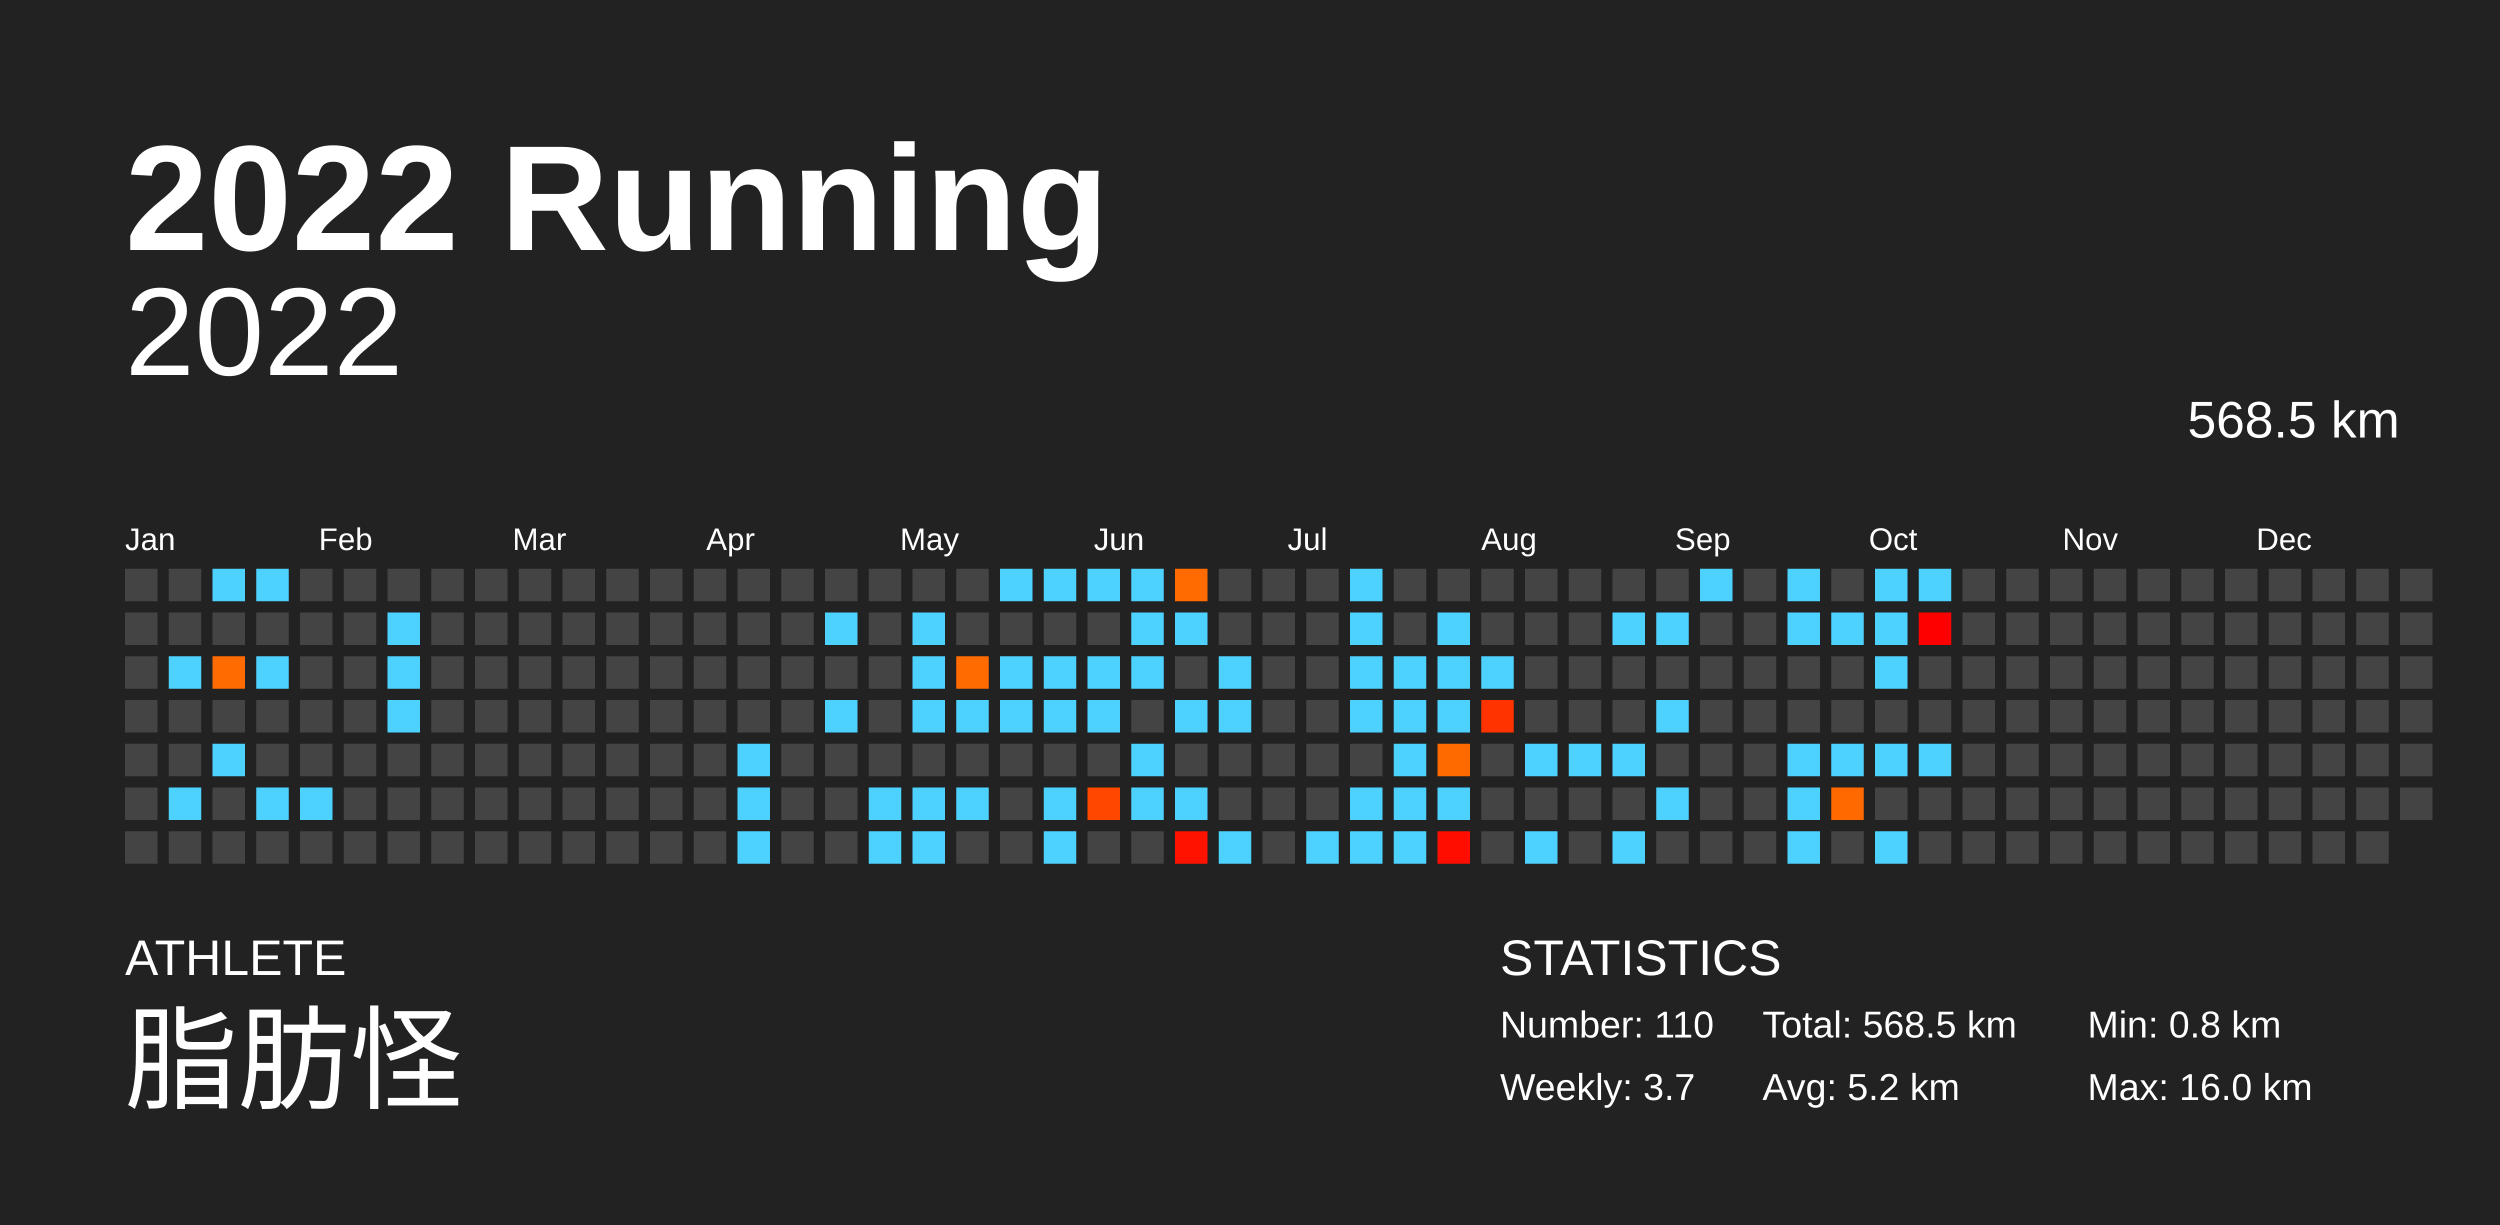
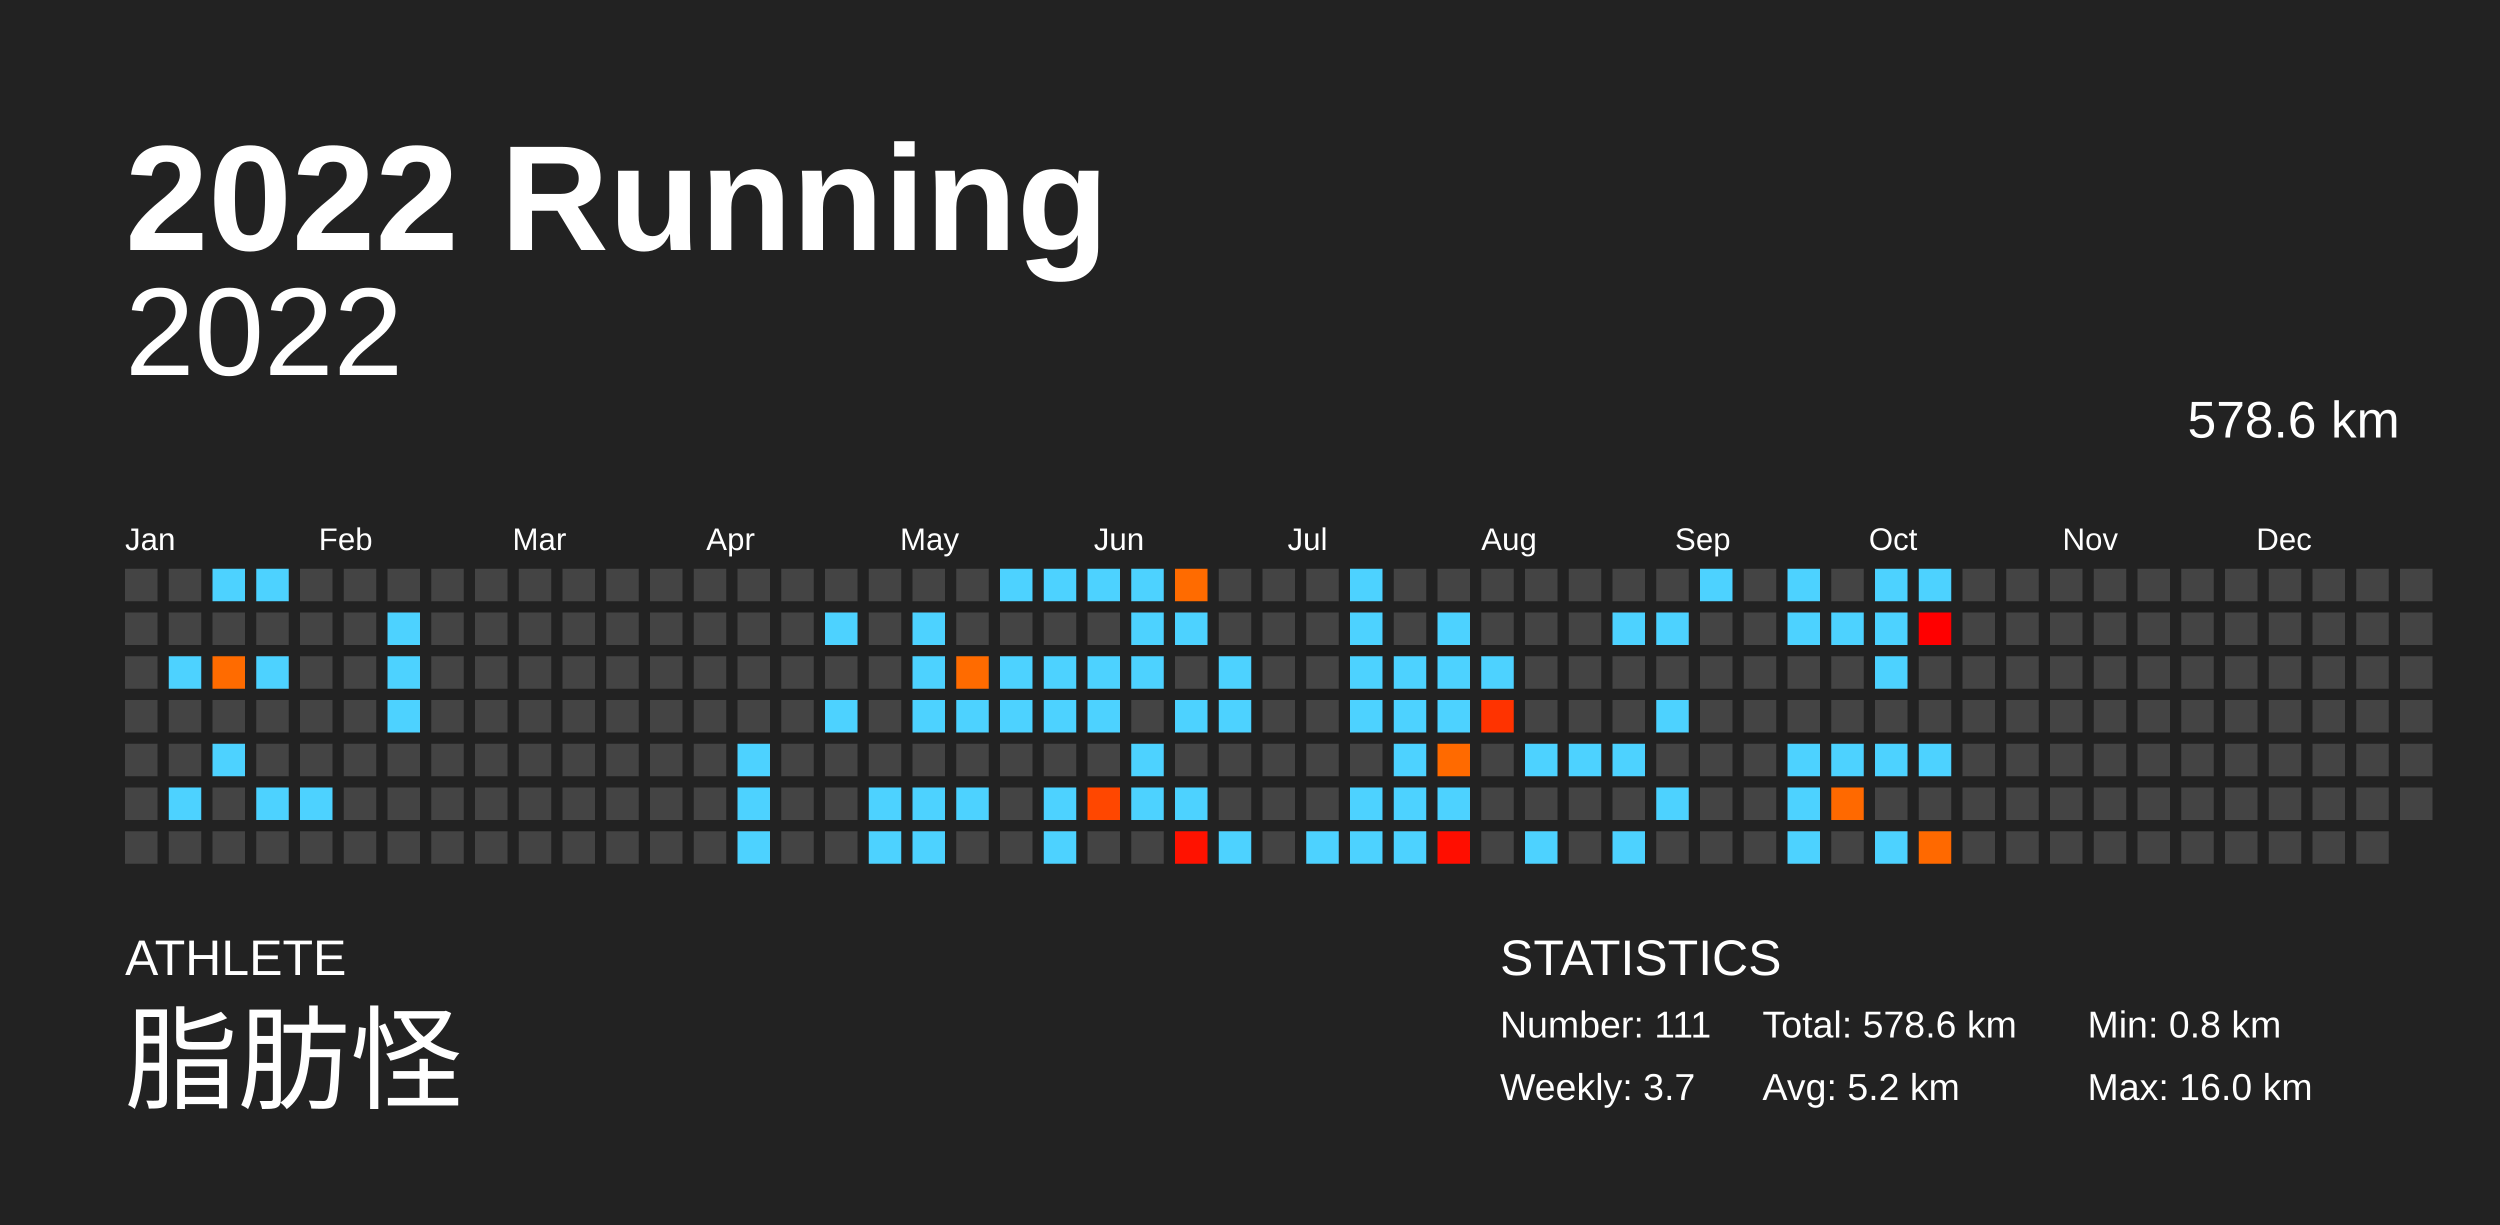
<svg xmlns="http://www.w3.org/2000/svg" baseProfile="full" height="98mm" version="1.1" viewBox="0,0,200,98" width="200mm">
  <defs />
  <rect fill="#222222" height="98" width="200" x="0" y="0" />
  <text fill="#FFFFFF" style="font-size:12px; font-family:Arial; font-weight:bold;" x="10" y="20">2022 Running</text>
  <text fill="#FFFFFF" style="font-size:4px; font-family:Arial" x="10" y="78">ATHLETE</text>
  <text fill="#FFFFFF" style="font-size:9px; font-family:Arial" x="10" y="88">脂肪怪</text>
  <text fill="#FFFFFF" style="font-size:4px; font-family:Arial" x="120" y="78">STATISTICS</text>
-   <text fill="#FFFFFF" style="font-size:3px; font-family:Arial" x="120" y="83">Number: 110</text>
+   <text fill="#FFFFFF" style="font-size:3px; font-family:Arial" x="120" y="83">Number: 111</text>
  <text fill="#FFFFFF" style="font-size:3px; font-family:Arial" x="120" y="88">Weekly: 3.7</text>
-   <text fill="#FFFFFF" style="font-size:3px; font-family:Arial" x="141" y="83">Total: 568.5 km</text>
+   <text fill="#FFFFFF" style="font-size:3px; font-family:Arial" x="141" y="83">Total: 578.6 km</text>
  <text fill="#FFFFFF" style="font-size:3px; font-family:Arial" x="141" y="88">Avg: 5.2 km</text>
  <text fill="#FFFFFF" style="font-size:3px; font-family:Arial" x="167" y="83">Min: 0.8 km</text>
  <text fill="#FFFFFF" style="font-size:3px; font-family:Arial" x="167" y="88">Max: 16.0 km</text>
  <text alignment-baseline="hanging" fill="#FFFFFF" style="font-size:10.0px; font-family:Arial;" x="10" y="30">2022</text>
-   <text alignment-baseline="hanging" fill="#FFFFFF" style="font-size:4.125px; font-family:Arial;" x="175" y="35">568.5 km</text>
+   <text alignment-baseline="hanging" fill="#FFFFFF" style="font-size:4.125px; font-family:Arial;" x="175" y="35">578.6 km</text>
  <text fill="#FFFFFF" style="font-size:2.5px; font-family:Arial" x="10.0" y="44">Jan</text>
  <text fill="#FFFFFF" style="font-size:2.5px; font-family:Arial" x="25.5" y="44">Feb</text>
  <text fill="#FFFFFF" style="font-size:2.5px; font-family:Arial" x="41.0" y="44">Mar</text>
  <text fill="#FFFFFF" style="font-size:2.5px; font-family:Arial" x="56.5" y="44">Apr</text>
  <text fill="#FFFFFF" style="font-size:2.5px; font-family:Arial" x="72.0" y="44">May</text>
  <text fill="#FFFFFF" style="font-size:2.5px; font-family:Arial" x="87.5" y="44">Jun</text>
  <text fill="#FFFFFF" style="font-size:2.5px; font-family:Arial" x="103.0" y="44">Jul</text>
  <text fill="#FFFFFF" style="font-size:2.5px; font-family:Arial" x="118.5" y="44">Aug</text>
  <text fill="#FFFFFF" style="font-size:2.5px; font-family:Arial" x="134.0" y="44">Sep</text>
  <text fill="#FFFFFF" style="font-size:2.5px; font-family:Arial" x="149.5" y="44">Oct</text>
  <text fill="#FFFFFF" style="font-size:2.5px; font-family:Arial" x="165.0" y="44">Nov</text>
  <text fill="#FFFFFF" style="font-size:2.5px; font-family:Arial" x="180.5" y="44">Dec</text>
  <rect fill="#444444" height="2.6" width="2.6" x="10.0" y="45.5" />
  <rect fill="#444444" height="2.6" width="2.6" x="10.0" y="49.0" />
  <rect fill="#444444" height="2.6" width="2.6" x="10.0" y="52.5" />
  <rect fill="#444444" height="2.6" width="2.6" x="10.0" y="56.0" />
  <rect fill="#444444" height="2.6" width="2.6" x="10.0" y="59.5" />
  <rect fill="#444444" height="2.6" width="2.6" x="10.0" y="63.0" />
  <rect fill="#444444" height="2.6" width="2.6" x="10.0" y="66.5" />
  <rect fill="#444444" height="2.6" width="2.6" x="13.5" y="45.5" />
  <rect fill="#444444" height="2.6" width="2.6" x="13.5" y="49.0" />
  <rect fill="#4dd2ff" height="2.6" width="2.6" x="13.5" y="52.5" />
  <rect fill="#444444" height="2.6" width="2.6" x="13.5" y="56.0" />
  <rect fill="#444444" height="2.6" width="2.6" x="13.5" y="59.5" />
  <rect fill="#4dd2ff" height="2.6" width="2.6" x="13.5" y="63.0" />
  <rect fill="#444444" height="2.6" width="2.6" x="13.5" y="66.5" />
  <rect fill="#4dd2ff" height="2.6" width="2.6" x="17.0" y="45.5" />
  <rect fill="#444444" height="2.6" width="2.6" x="17.0" y="49.0" />
  <rect fill="#ff6b00" height="2.6" width="2.6" x="17.0" y="52.5" />
  <rect fill="#444444" height="2.6" width="2.6" x="17.0" y="56.0" />
  <rect fill="#4dd2ff" height="2.6" width="2.6" x="17.0" y="59.5" />
  <rect fill="#444444" height="2.6" width="2.6" x="17.0" y="63.0" />
  <rect fill="#444444" height="2.6" width="2.6" x="17.0" y="66.5" />
  <rect fill="#4dd2ff" height="2.6" width="2.6" x="20.5" y="45.5" />
  <rect fill="#444444" height="2.6" width="2.6" x="20.5" y="49.0" />
  <rect fill="#4dd2ff" height="2.6" width="2.6" x="20.5" y="52.5" />
  <rect fill="#444444" height="2.6" width="2.6" x="20.5" y="56.0" />
  <rect fill="#444444" height="2.6" width="2.6" x="20.5" y="59.5" />
  <rect fill="#4dd2ff" height="2.6" width="2.6" x="20.5" y="63.0" />
  <rect fill="#444444" height="2.6" width="2.6" x="20.5" y="66.5" />
  <rect fill="#444444" height="2.6" width="2.6" x="24.0" y="45.5" />
  <rect fill="#444444" height="2.6" width="2.6" x="24.0" y="49.0" />
  <rect fill="#444444" height="2.6" width="2.6" x="24.0" y="52.5" />
  <rect fill="#444444" height="2.6" width="2.6" x="24.0" y="56.0" />
  <rect fill="#444444" height="2.6" width="2.6" x="24.0" y="59.5" />
  <rect fill="#4dd2ff" height="2.6" width="2.6" x="24.0" y="63.0" />
  <rect fill="#444444" height="2.6" width="2.6" x="24.0" y="66.5" />
  <rect fill="#444444" height="2.6" width="2.6" x="27.5" y="45.5" />
  <rect fill="#444444" height="2.6" width="2.6" x="27.5" y="49.0" />
  <rect fill="#444444" height="2.6" width="2.6" x="27.5" y="52.5" />
  <rect fill="#444444" height="2.6" width="2.6" x="27.5" y="56.0" />
  <rect fill="#444444" height="2.6" width="2.6" x="27.5" y="59.5" />
  <rect fill="#444444" height="2.6" width="2.6" x="27.5" y="63.0" />
  <rect fill="#444444" height="2.6" width="2.6" x="27.5" y="66.5" />
  <rect fill="#444444" height="2.6" width="2.6" x="31.0" y="45.5" />
  <rect fill="#4dd2ff" height="2.6" width="2.6" x="31.0" y="49.0" />
  <rect fill="#4dd2ff" height="2.6" width="2.6" x="31.0" y="52.5" />
  <rect fill="#4dd2ff" height="2.6" width="2.6" x="31.0" y="56.0" />
  <rect fill="#444444" height="2.6" width="2.6" x="31.0" y="59.5" />
  <rect fill="#444444" height="2.6" width="2.6" x="31.0" y="63.0" />
  <rect fill="#444444" height="2.6" width="2.6" x="31.0" y="66.5" />
  <rect fill="#444444" height="2.6" width="2.6" x="34.5" y="45.5" />
  <rect fill="#444444" height="2.6" width="2.6" x="34.5" y="49.0" />
  <rect fill="#444444" height="2.6" width="2.6" x="34.5" y="52.5" />
  <rect fill="#444444" height="2.6" width="2.6" x="34.5" y="56.0" />
  <rect fill="#444444" height="2.6" width="2.6" x="34.5" y="59.5" />
  <rect fill="#444444" height="2.6" width="2.6" x="34.5" y="63.0" />
  <rect fill="#444444" height="2.6" width="2.6" x="34.5" y="66.5" />
  <rect fill="#444444" height="2.6" width="2.6" x="38.0" y="45.5" />
  <rect fill="#444444" height="2.6" width="2.6" x="38.0" y="49.0" />
  <rect fill="#444444" height="2.6" width="2.6" x="38.0" y="52.5" />
  <rect fill="#444444" height="2.6" width="2.6" x="38.0" y="56.0" />
  <rect fill="#444444" height="2.6" width="2.6" x="38.0" y="59.5" />
  <rect fill="#444444" height="2.6" width="2.6" x="38.0" y="63.0" />
  <rect fill="#444444" height="2.6" width="2.6" x="38.0" y="66.5" />
  <rect fill="#444444" height="2.6" width="2.6" x="41.5" y="45.5" />
  <rect fill="#444444" height="2.6" width="2.6" x="41.5" y="49.0" />
  <rect fill="#444444" height="2.6" width="2.6" x="41.5" y="52.5" />
  <rect fill="#444444" height="2.6" width="2.6" x="41.5" y="56.0" />
  <rect fill="#444444" height="2.6" width="2.6" x="41.5" y="59.5" />
  <rect fill="#444444" height="2.6" width="2.6" x="41.5" y="63.0" />
  <rect fill="#444444" height="2.6" width="2.6" x="41.5" y="66.5" />
  <rect fill="#444444" height="2.6" width="2.6" x="45.0" y="45.5" />
  <rect fill="#444444" height="2.6" width="2.6" x="45.0" y="49.0" />
  <rect fill="#444444" height="2.6" width="2.6" x="45.0" y="52.5" />
  <rect fill="#444444" height="2.6" width="2.6" x="45.0" y="56.0" />
  <rect fill="#444444" height="2.6" width="2.6" x="45.0" y="59.5" />
  <rect fill="#444444" height="2.6" width="2.6" x="45.0" y="63.0" />
  <rect fill="#444444" height="2.6" width="2.6" x="45.0" y="66.5" />
  <rect fill="#444444" height="2.6" width="2.6" x="48.5" y="45.5" />
  <rect fill="#444444" height="2.6" width="2.6" x="48.5" y="49.0" />
  <rect fill="#444444" height="2.6" width="2.6" x="48.5" y="52.5" />
  <rect fill="#444444" height="2.6" width="2.6" x="48.5" y="56.0" />
  <rect fill="#444444" height="2.6" width="2.6" x="48.5" y="59.5" />
  <rect fill="#444444" height="2.6" width="2.6" x="48.5" y="63.0" />
  <rect fill="#444444" height="2.6" width="2.6" x="48.5" y="66.5" />
  <rect fill="#444444" height="2.6" width="2.6" x="52.0" y="45.5" />
  <rect fill="#444444" height="2.6" width="2.6" x="52.0" y="49.0" />
  <rect fill="#444444" height="2.6" width="2.6" x="52.0" y="52.5" />
  <rect fill="#444444" height="2.6" width="2.6" x="52.0" y="56.0" />
  <rect fill="#444444" height="2.6" width="2.6" x="52.0" y="59.5" />
  <rect fill="#444444" height="2.6" width="2.6" x="52.0" y="63.0" />
  <rect fill="#444444" height="2.6" width="2.6" x="52.0" y="66.5" />
  <rect fill="#444444" height="2.6" width="2.6" x="55.5" y="45.5" />
  <rect fill="#444444" height="2.6" width="2.6" x="55.5" y="49.0" />
  <rect fill="#444444" height="2.6" width="2.6" x="55.5" y="52.5" />
  <rect fill="#444444" height="2.6" width="2.6" x="55.5" y="56.0" />
  <rect fill="#444444" height="2.6" width="2.6" x="55.5" y="59.5" />
  <rect fill="#444444" height="2.6" width="2.6" x="55.5" y="63.0" />
  <rect fill="#444444" height="2.6" width="2.6" x="55.5" y="66.5" />
  <rect fill="#444444" height="2.6" width="2.6" x="59.0" y="45.5" />
  <rect fill="#444444" height="2.6" width="2.6" x="59.0" y="49.0" />
  <rect fill="#444444" height="2.6" width="2.6" x="59.0" y="52.5" />
  <rect fill="#444444" height="2.6" width="2.6" x="59.0" y="56.0" />
  <rect fill="#4dd2ff" height="2.6" width="2.6" x="59.0" y="59.5" />
  <rect fill="#4dd2ff" height="2.6" width="2.6" x="59.0" y="63.0" />
  <rect fill="#4dd2ff" height="2.6" width="2.6" x="59.0" y="66.5" />
  <rect fill="#444444" height="2.6" width="2.6" x="62.5" y="45.5" />
  <rect fill="#444444" height="2.6" width="2.6" x="62.5" y="49.0" />
  <rect fill="#444444" height="2.6" width="2.6" x="62.5" y="52.5" />
  <rect fill="#444444" height="2.6" width="2.6" x="62.5" y="56.0" />
  <rect fill="#444444" height="2.6" width="2.6" x="62.5" y="59.5" />
  <rect fill="#444444" height="2.6" width="2.6" x="62.5" y="63.0" />
  <rect fill="#444444" height="2.6" width="2.6" x="62.5" y="66.5" />
  <rect fill="#444444" height="2.6" width="2.6" x="66.0" y="45.5" />
  <rect fill="#4dd2ff" height="2.6" width="2.6" x="66.0" y="49.0" />
  <rect fill="#444444" height="2.6" width="2.6" x="66.0" y="52.5" />
  <rect fill="#4dd2ff" height="2.6" width="2.6" x="66.0" y="56.0" />
  <rect fill="#444444" height="2.6" width="2.6" x="66.0" y="59.5" />
  <rect fill="#444444" height="2.6" width="2.6" x="66.0" y="63.0" />
  <rect fill="#444444" height="2.6" width="2.6" x="66.0" y="66.5" />
  <rect fill="#444444" height="2.6" width="2.6" x="69.5" y="45.5" />
  <rect fill="#444444" height="2.6" width="2.6" x="69.5" y="49.0" />
  <rect fill="#444444" height="2.6" width="2.6" x="69.5" y="52.5" />
  <rect fill="#444444" height="2.6" width="2.6" x="69.5" y="56.0" />
  <rect fill="#444444" height="2.6" width="2.6" x="69.5" y="59.5" />
  <rect fill="#4dd2ff" height="2.6" width="2.6" x="69.5" y="63.0" />
  <rect fill="#4dd2ff" height="2.6" width="2.6" x="69.5" y="66.5" />
  <rect fill="#444444" height="2.6" width="2.6" x="73.0" y="45.5" />
  <rect fill="#4dd2ff" height="2.6" width="2.6" x="73.0" y="49.0" />
  <rect fill="#4dd2ff" height="2.6" width="2.6" x="73.0" y="52.5" />
  <rect fill="#4dd2ff" height="2.6" width="2.6" x="73.0" y="56.0" />
  <rect fill="#444444" height="2.6" width="2.6" x="73.0" y="59.5" />
  <rect fill="#4dd2ff" height="2.6" width="2.6" x="73.0" y="63.0" />
  <rect fill="#4dd2ff" height="2.6" width="2.6" x="73.0" y="66.5" />
  <rect fill="#444444" height="2.6" width="2.6" x="76.5" y="45.5" />
  <rect fill="#444444" height="2.6" width="2.6" x="76.5" y="49.0" />
  <rect fill="#ff6b00" height="2.6" width="2.6" x="76.5" y="52.5" />
  <rect fill="#4dd2ff" height="2.6" width="2.6" x="76.5" y="56.0" />
  <rect fill="#444444" height="2.6" width="2.6" x="76.5" y="59.5" />
  <rect fill="#4dd2ff" height="2.6" width="2.6" x="76.5" y="63.0" />
  <rect fill="#444444" height="2.6" width="2.6" x="76.5" y="66.5" />
  <rect fill="#4dd2ff" height="2.6" width="2.6" x="80.0" y="45.5" />
  <rect fill="#444444" height="2.6" width="2.6" x="80.0" y="49.0" />
  <rect fill="#4dd2ff" height="2.6" width="2.6" x="80.0" y="52.5" />
  <rect fill="#4dd2ff" height="2.6" width="2.6" x="80.0" y="56.0" />
  <rect fill="#444444" height="2.6" width="2.6" x="80.0" y="59.5" />
  <rect fill="#444444" height="2.6" width="2.6" x="80.0" y="63.0" />
  <rect fill="#444444" height="2.6" width="2.6" x="80.0" y="66.5" />
  <rect fill="#4dd2ff" height="2.6" width="2.6" x="83.5" y="45.5" />
  <rect fill="#444444" height="2.6" width="2.6" x="83.5" y="49.0" />
  <rect fill="#4dd2ff" height="2.6" width="2.6" x="83.5" y="52.5" />
  <rect fill="#4dd2ff" height="2.6" width="2.6" x="83.5" y="56.0" />
  <rect fill="#444444" height="2.6" width="2.6" x="83.5" y="59.5" />
  <rect fill="#4dd2ff" height="2.6" width="2.6" x="83.5" y="63.0" />
  <rect fill="#4dd2ff" height="2.6" width="2.6" x="83.5" y="66.5" />
  <rect fill="#4dd2ff" height="2.6" width="2.6" x="87.0" y="45.5" />
  <rect fill="#444444" height="2.6" width="2.6" x="87.0" y="49.0" />
  <rect fill="#4dd2ff" height="2.6" width="2.6" x="87.0" y="52.5" />
  <rect fill="#4dd2ff" height="2.6" width="2.6" x="87.0" y="56.0" />
  <rect fill="#444444" height="2.6" width="2.6" x="87.0" y="59.5" />
  <rect fill="#ff4700" height="2.6" width="2.6" x="87.0" y="63.0" />
  <rect fill="#444444" height="2.6" width="2.6" x="87.0" y="66.5" />
  <rect fill="#4dd2ff" height="2.6" width="2.6" x="90.5" y="45.5" />
  <rect fill="#4dd2ff" height="2.6" width="2.6" x="90.5" y="49.0" />
  <rect fill="#4dd2ff" height="2.6" width="2.6" x="90.5" y="52.5" />
  <rect fill="#444444" height="2.6" width="2.6" x="90.5" y="56.0" />
  <rect fill="#4dd2ff" height="2.6" width="2.6" x="90.5" y="59.5" />
  <rect fill="#4dd2ff" height="2.6" width="2.6" x="90.5" y="63.0" />
  <rect fill="#444444" height="2.6" width="2.6" x="90.5" y="66.5" />
  <rect fill="#ff6b00" height="2.6" width="2.6" x="94.0" y="45.5" />
  <rect fill="#4dd2ff" height="2.6" width="2.6" x="94.0" y="49.0" />
  <rect fill="#444444" height="2.6" width="2.6" x="94.0" y="52.5" />
  <rect fill="#4dd2ff" height="2.6" width="2.6" x="94.0" y="56.0" />
  <rect fill="#444444" height="2.6" width="2.6" x="94.0" y="59.5" />
  <rect fill="#4dd2ff" height="2.6" width="2.6" x="94.0" y="63.0" />
  <rect fill="#ff1200" height="2.6" width="2.6" x="94.0" y="66.5" />
  <rect fill="#444444" height="2.6" width="2.6" x="97.5" y="45.5" />
  <rect fill="#444444" height="2.6" width="2.6" x="97.5" y="49.0" />
  <rect fill="#4dd2ff" height="2.6" width="2.6" x="97.5" y="52.5" />
  <rect fill="#4dd2ff" height="2.6" width="2.6" x="97.5" y="56.0" />
  <rect fill="#444444" height="2.6" width="2.6" x="97.5" y="59.5" />
  <rect fill="#444444" height="2.6" width="2.6" x="97.5" y="63.0" />
  <rect fill="#4dd2ff" height="2.6" width="2.6" x="97.5" y="66.5" />
  <rect fill="#444444" height="2.6" width="2.6" x="101.0" y="45.5" />
  <rect fill="#444444" height="2.6" width="2.6" x="101.0" y="49.0" />
  <rect fill="#444444" height="2.6" width="2.6" x="101.0" y="52.5" />
  <rect fill="#444444" height="2.6" width="2.6" x="101.0" y="56.0" />
  <rect fill="#444444" height="2.6" width="2.6" x="101.0" y="59.5" />
  <rect fill="#444444" height="2.6" width="2.6" x="101.0" y="63.0" />
  <rect fill="#444444" height="2.6" width="2.6" x="101.0" y="66.5" />
  <rect fill="#444444" height="2.6" width="2.6" x="104.5" y="45.5" />
  <rect fill="#444444" height="2.6" width="2.6" x="104.5" y="49.0" />
  <rect fill="#444444" height="2.6" width="2.6" x="104.5" y="52.5" />
  <rect fill="#444444" height="2.6" width="2.6" x="104.5" y="56.0" />
  <rect fill="#444444" height="2.6" width="2.6" x="104.5" y="59.5" />
  <rect fill="#444444" height="2.6" width="2.6" x="104.5" y="63.0" />
  <rect fill="#4dd2ff" height="2.6" width="2.6" x="104.5" y="66.5" />
  <rect fill="#4dd2ff" height="2.6" width="2.6" x="108.0" y="45.5" />
  <rect fill="#4dd2ff" height="2.6" width="2.6" x="108.0" y="49.0" />
  <rect fill="#4dd2ff" height="2.6" width="2.6" x="108.0" y="52.5" />
  <rect fill="#4dd2ff" height="2.6" width="2.6" x="108.0" y="56.0" />
  <rect fill="#444444" height="2.6" width="2.6" x="108.0" y="59.5" />
  <rect fill="#4dd2ff" height="2.6" width="2.6" x="108.0" y="63.0" />
  <rect fill="#4dd2ff" height="2.6" width="2.6" x="108.0" y="66.5" />
  <rect fill="#444444" height="2.6" width="2.6" x="111.5" y="45.5" />
  <rect fill="#444444" height="2.6" width="2.6" x="111.5" y="49.0" />
  <rect fill="#4dd2ff" height="2.6" width="2.6" x="111.5" y="52.5" />
  <rect fill="#4dd2ff" height="2.6" width="2.6" x="111.5" y="56.0" />
  <rect fill="#4dd2ff" height="2.6" width="2.6" x="111.5" y="59.5" />
  <rect fill="#4dd2ff" height="2.6" width="2.6" x="111.5" y="63.0" />
  <rect fill="#4dd2ff" height="2.6" width="2.6" x="111.5" y="66.5" />
  <rect fill="#444444" height="2.6" width="2.6" x="115.0" y="45.5" />
  <rect fill="#4dd2ff" height="2.6" width="2.6" x="115.0" y="49.0" />
  <rect fill="#4dd2ff" height="2.6" width="2.6" x="115.0" y="52.5" />
  <rect fill="#4dd2ff" height="2.6" width="2.6" x="115.0" y="56.0" />
  <rect fill="#ff6a00" height="2.6" width="2.6" x="115.0" y="59.5" />
  <rect fill="#4dd2ff" height="2.6" width="2.6" x="115.0" y="63.0" />
  <rect fill="#ff0e00" height="2.6" width="2.6" x="115.0" y="66.5" />
  <rect fill="#444444" height="2.6" width="2.6" x="118.5" y="45.5" />
  <rect fill="#444444" height="2.6" width="2.6" x="118.5" y="49.0" />
  <rect fill="#4dd2ff" height="2.6" width="2.6" x="118.5" y="52.5" />
  <rect fill="#ff3300" height="2.6" width="2.6" x="118.5" y="56.0" />
  <rect fill="#444444" height="2.6" width="2.6" x="118.5" y="59.5" />
  <rect fill="#444444" height="2.6" width="2.6" x="118.5" y="63.0" />
  <rect fill="#444444" height="2.6" width="2.6" x="118.5" y="66.5" />
  <rect fill="#444444" height="2.6" width="2.6" x="122.0" y="45.5" />
  <rect fill="#444444" height="2.6" width="2.6" x="122.0" y="49.0" />
  <rect fill="#444444" height="2.6" width="2.6" x="122.0" y="52.5" />
  <rect fill="#444444" height="2.6" width="2.6" x="122.0" y="56.0" />
  <rect fill="#4dd2ff" height="2.6" width="2.6" x="122.0" y="59.5" />
  <rect fill="#444444" height="2.6" width="2.6" x="122.0" y="63.0" />
  <rect fill="#4dd2ff" height="2.6" width="2.6" x="122.0" y="66.5" />
  <rect fill="#444444" height="2.6" width="2.6" x="125.5" y="45.5" />
  <rect fill="#444444" height="2.6" width="2.6" x="125.5" y="49.0" />
  <rect fill="#444444" height="2.6" width="2.6" x="125.5" y="52.5" />
  <rect fill="#444444" height="2.6" width="2.6" x="125.5" y="56.0" />
  <rect fill="#4dd2ff" height="2.6" width="2.6" x="125.5" y="59.5" />
  <rect fill="#444444" height="2.6" width="2.6" x="125.5" y="63.0" />
  <rect fill="#444444" height="2.6" width="2.6" x="125.5" y="66.5" />
  <rect fill="#444444" height="2.6" width="2.6" x="129.0" y="45.5" />
  <rect fill="#4dd2ff" height="2.6" width="2.6" x="129.0" y="49.0" />
  <rect fill="#444444" height="2.6" width="2.6" x="129.0" y="52.5" />
  <rect fill="#444444" height="2.6" width="2.6" x="129.0" y="56.0" />
  <rect fill="#4dd2ff" height="2.6" width="2.6" x="129.0" y="59.5" />
  <rect fill="#444444" height="2.6" width="2.6" x="129.0" y="63.0" />
  <rect fill="#4dd2ff" height="2.6" width="2.6" x="129.0" y="66.5" />
  <rect fill="#444444" height="2.6" width="2.6" x="132.5" y="45.5" />
  <rect fill="#4dd2ff" height="2.6" width="2.6" x="132.5" y="49.0" />
  <rect fill="#444444" height="2.6" width="2.6" x="132.5" y="52.5" />
  <rect fill="#4dd2ff" height="2.6" width="2.6" x="132.5" y="56.0" />
  <rect fill="#444444" height="2.6" width="2.6" x="132.5" y="59.5" />
  <rect fill="#4dd2ff" height="2.6" width="2.6" x="132.5" y="63.0" />
  <rect fill="#444444" height="2.6" width="2.6" x="132.5" y="66.5" />
  <rect fill="#4dd2ff" height="2.6" width="2.6" x="136.0" y="45.5" />
  <rect fill="#444444" height="2.6" width="2.6" x="136.0" y="49.0" />
  <rect fill="#444444" height="2.6" width="2.6" x="136.0" y="52.5" />
  <rect fill="#444444" height="2.6" width="2.6" x="136.0" y="56.0" />
  <rect fill="#444444" height="2.6" width="2.6" x="136.0" y="59.5" />
  <rect fill="#444444" height="2.6" width="2.6" x="136.0" y="63.0" />
  <rect fill="#444444" height="2.6" width="2.6" x="136.0" y="66.5" />
  <rect fill="#444444" height="2.6" width="2.6" x="139.5" y="45.5" />
  <rect fill="#444444" height="2.6" width="2.6" x="139.5" y="49.0" />
  <rect fill="#444444" height="2.6" width="2.6" x="139.5" y="52.5" />
  <rect fill="#444444" height="2.6" width="2.6" x="139.5" y="56.0" />
  <rect fill="#444444" height="2.6" width="2.6" x="139.5" y="59.5" />
  <rect fill="#444444" height="2.6" width="2.6" x="139.5" y="63.0" />
  <rect fill="#444444" height="2.6" width="2.6" x="139.5" y="66.5" />
  <rect fill="#4dd2ff" height="2.6" width="2.6" x="143.0" y="45.5" />
  <rect fill="#4dd2ff" height="2.6" width="2.6" x="143.0" y="49.0" />
  <rect fill="#444444" height="2.6" width="2.6" x="143.0" y="52.5" />
  <rect fill="#444444" height="2.6" width="2.6" x="143.0" y="56.0" />
  <rect fill="#4dd2ff" height="2.6" width="2.6" x="143.0" y="59.5" />
  <rect fill="#4dd2ff" height="2.6" width="2.6" x="143.0" y="63.0" />
  <rect fill="#4dd2ff" height="2.6" width="2.6" x="143.0" y="66.5" />
  <rect fill="#444444" height="2.6" width="2.6" x="146.5" y="45.5" />
  <rect fill="#4dd2ff" height="2.6" width="2.6" x="146.5" y="49.0" />
  <rect fill="#444444" height="2.6" width="2.6" x="146.5" y="52.5" />
  <rect fill="#444444" height="2.6" width="2.6" x="146.5" y="56.0" />
  <rect fill="#4dd2ff" height="2.6" width="2.6" x="146.5" y="59.5" />
  <rect fill="#ff6900" height="2.6" width="2.6" x="146.5" y="63.0" />
  <rect fill="#444444" height="2.6" width="2.6" x="146.5" y="66.5" />
  <rect fill="#4dd2ff" height="2.6" width="2.6" x="150.0" y="45.5" />
  <rect fill="#4dd2ff" height="2.6" width="2.6" x="150.0" y="49.0" />
  <rect fill="#4dd2ff" height="2.6" width="2.6" x="150.0" y="52.5" />
  <rect fill="#444444" height="2.6" width="2.6" x="150.0" y="56.0" />
  <rect fill="#4dd2ff" height="2.6" width="2.6" x="150.0" y="59.5" />
  <rect fill="#444444" height="2.6" width="2.6" x="150.0" y="63.0" />
  <rect fill="#4dd2ff" height="2.6" width="2.6" x="150.0" y="66.5" />
  <rect fill="#4dd2ff" height="2.6" width="2.6" x="153.5" y="45.5" />
  <rect fill="#ff0000" height="2.6" width="2.6" x="153.5" y="49.0" />
  <rect fill="#444444" height="2.6" width="2.6" x="153.5" y="52.5" />
  <rect fill="#444444" height="2.6" width="2.6" x="153.5" y="56.0" />
  <rect fill="#4dd2ff" height="2.6" width="2.6" x="153.5" y="59.5" />
  <rect fill="#444444" height="2.6" width="2.6" x="153.5" y="63.0" />
-   <rect fill="#444444" height="2.6" width="2.6" x="153.5" y="66.5" />
+   <rect fill="#ff6900" height="2.6" width="2.6" x="153.5" y="66.5" />
  <rect fill="#444444" height="2.6" width="2.6" x="157.0" y="45.5" />
  <rect fill="#444444" height="2.6" width="2.6" x="157.0" y="49.0" />
  <rect fill="#444444" height="2.6" width="2.6" x="157.0" y="52.5" />
  <rect fill="#444444" height="2.6" width="2.6" x="157.0" y="56.0" />
  <rect fill="#444444" height="2.6" width="2.6" x="157.0" y="59.5" />
  <rect fill="#444444" height="2.6" width="2.6" x="157.0" y="63.0" />
  <rect fill="#444444" height="2.6" width="2.6" x="157.0" y="66.5" />
  <rect fill="#444444" height="2.6" width="2.6" x="160.5" y="45.5" />
  <rect fill="#444444" height="2.6" width="2.6" x="160.5" y="49.0" />
  <rect fill="#444444" height="2.6" width="2.6" x="160.5" y="52.5" />
  <rect fill="#444444" height="2.6" width="2.6" x="160.5" y="56.0" />
  <rect fill="#444444" height="2.6" width="2.6" x="160.5" y="59.5" />
  <rect fill="#444444" height="2.6" width="2.6" x="160.5" y="63.0" />
  <rect fill="#444444" height="2.6" width="2.6" x="160.5" y="66.5" />
  <rect fill="#444444" height="2.6" width="2.6" x="164.0" y="45.5" />
  <rect fill="#444444" height="2.6" width="2.6" x="164.0" y="49.0" />
  <rect fill="#444444" height="2.6" width="2.6" x="164.0" y="52.5" />
  <rect fill="#444444" height="2.6" width="2.6" x="164.0" y="56.0" />
  <rect fill="#444444" height="2.6" width="2.6" x="164.0" y="59.5" />
  <rect fill="#444444" height="2.6" width="2.6" x="164.0" y="63.0" />
  <rect fill="#444444" height="2.6" width="2.6" x="164.0" y="66.5" />
  <rect fill="#444444" height="2.6" width="2.6" x="167.5" y="45.5" />
  <rect fill="#444444" height="2.6" width="2.6" x="167.5" y="49.0" />
  <rect fill="#444444" height="2.6" width="2.6" x="167.5" y="52.5" />
  <rect fill="#444444" height="2.6" width="2.6" x="167.5" y="56.0" />
  <rect fill="#444444" height="2.6" width="2.6" x="167.5" y="59.5" />
  <rect fill="#444444" height="2.6" width="2.6" x="167.5" y="63.0" />
  <rect fill="#444444" height="2.6" width="2.6" x="167.5" y="66.5" />
  <rect fill="#444444" height="2.6" width="2.6" x="171.0" y="45.5" />
  <rect fill="#444444" height="2.6" width="2.6" x="171.0" y="49.0" />
  <rect fill="#444444" height="2.6" width="2.6" x="171.0" y="52.5" />
  <rect fill="#444444" height="2.6" width="2.6" x="171.0" y="56.0" />
  <rect fill="#444444" height="2.6" width="2.6" x="171.0" y="59.5" />
  <rect fill="#444444" height="2.6" width="2.6" x="171.0" y="63.0" />
  <rect fill="#444444" height="2.6" width="2.6" x="171.0" y="66.5" />
  <rect fill="#444444" height="2.6" width="2.6" x="174.5" y="45.5" />
  <rect fill="#444444" height="2.6" width="2.6" x="174.5" y="49.0" />
  <rect fill="#444444" height="2.6" width="2.6" x="174.5" y="52.5" />
  <rect fill="#444444" height="2.6" width="2.6" x="174.5" y="56.0" />
  <rect fill="#444444" height="2.6" width="2.6" x="174.5" y="59.5" />
  <rect fill="#444444" height="2.6" width="2.6" x="174.5" y="63.0" />
  <rect fill="#444444" height="2.6" width="2.6" x="174.5" y="66.5" />
  <rect fill="#444444" height="2.6" width="2.6" x="178.0" y="45.5" />
  <rect fill="#444444" height="2.6" width="2.6" x="178.0" y="49.0" />
  <rect fill="#444444" height="2.6" width="2.6" x="178.0" y="52.5" />
  <rect fill="#444444" height="2.6" width="2.6" x="178.0" y="56.0" />
  <rect fill="#444444" height="2.6" width="2.6" x="178.0" y="59.5" />
  <rect fill="#444444" height="2.6" width="2.6" x="178.0" y="63.0" />
  <rect fill="#444444" height="2.6" width="2.6" x="178.0" y="66.5" />
  <rect fill="#444444" height="2.6" width="2.6" x="181.5" y="45.5" />
  <rect fill="#444444" height="2.6" width="2.6" x="181.5" y="49.0" />
  <rect fill="#444444" height="2.6" width="2.6" x="181.5" y="52.5" />
  <rect fill="#444444" height="2.6" width="2.6" x="181.5" y="56.0" />
  <rect fill="#444444" height="2.6" width="2.6" x="181.5" y="59.5" />
  <rect fill="#444444" height="2.6" width="2.6" x="181.5" y="63.0" />
  <rect fill="#444444" height="2.6" width="2.6" x="181.5" y="66.5" />
  <rect fill="#444444" height="2.6" width="2.6" x="185.0" y="45.5" />
  <rect fill="#444444" height="2.6" width="2.6" x="185.0" y="49.0" />
  <rect fill="#444444" height="2.6" width="2.6" x="185.0" y="52.5" />
  <rect fill="#444444" height="2.6" width="2.6" x="185.0" y="56.0" />
  <rect fill="#444444" height="2.6" width="2.6" x="185.0" y="59.5" />
  <rect fill="#444444" height="2.6" width="2.6" x="185.0" y="63.0" />
  <rect fill="#444444" height="2.6" width="2.6" x="185.0" y="66.5" />
  <rect fill="#444444" height="2.6" width="2.6" x="188.5" y="45.5" />
  <rect fill="#444444" height="2.6" width="2.6" x="188.5" y="49.0" />
  <rect fill="#444444" height="2.6" width="2.6" x="188.5" y="52.5" />
  <rect fill="#444444" height="2.6" width="2.6" x="188.5" y="56.0" />
  <rect fill="#444444" height="2.6" width="2.6" x="188.5" y="59.5" />
  <rect fill="#444444" height="2.6" width="2.6" x="188.5" y="63.0" />
  <rect fill="#444444" height="2.6" width="2.6" x="188.5" y="66.5" />
  <rect fill="#444444" height="2.6" width="2.6" x="192.0" y="45.5" />
  <rect fill="#444444" height="2.6" width="2.6" x="192.0" y="49.0" />
  <rect fill="#444444" height="2.6" width="2.6" x="192.0" y="52.5" />
  <rect fill="#444444" height="2.6" width="2.6" x="192.0" y="56.0" />
  <rect fill="#444444" height="2.6" width="2.6" x="192.0" y="59.5" />
  <rect fill="#444444" height="2.6" width="2.6" x="192.0" y="63.0" />
</svg>
